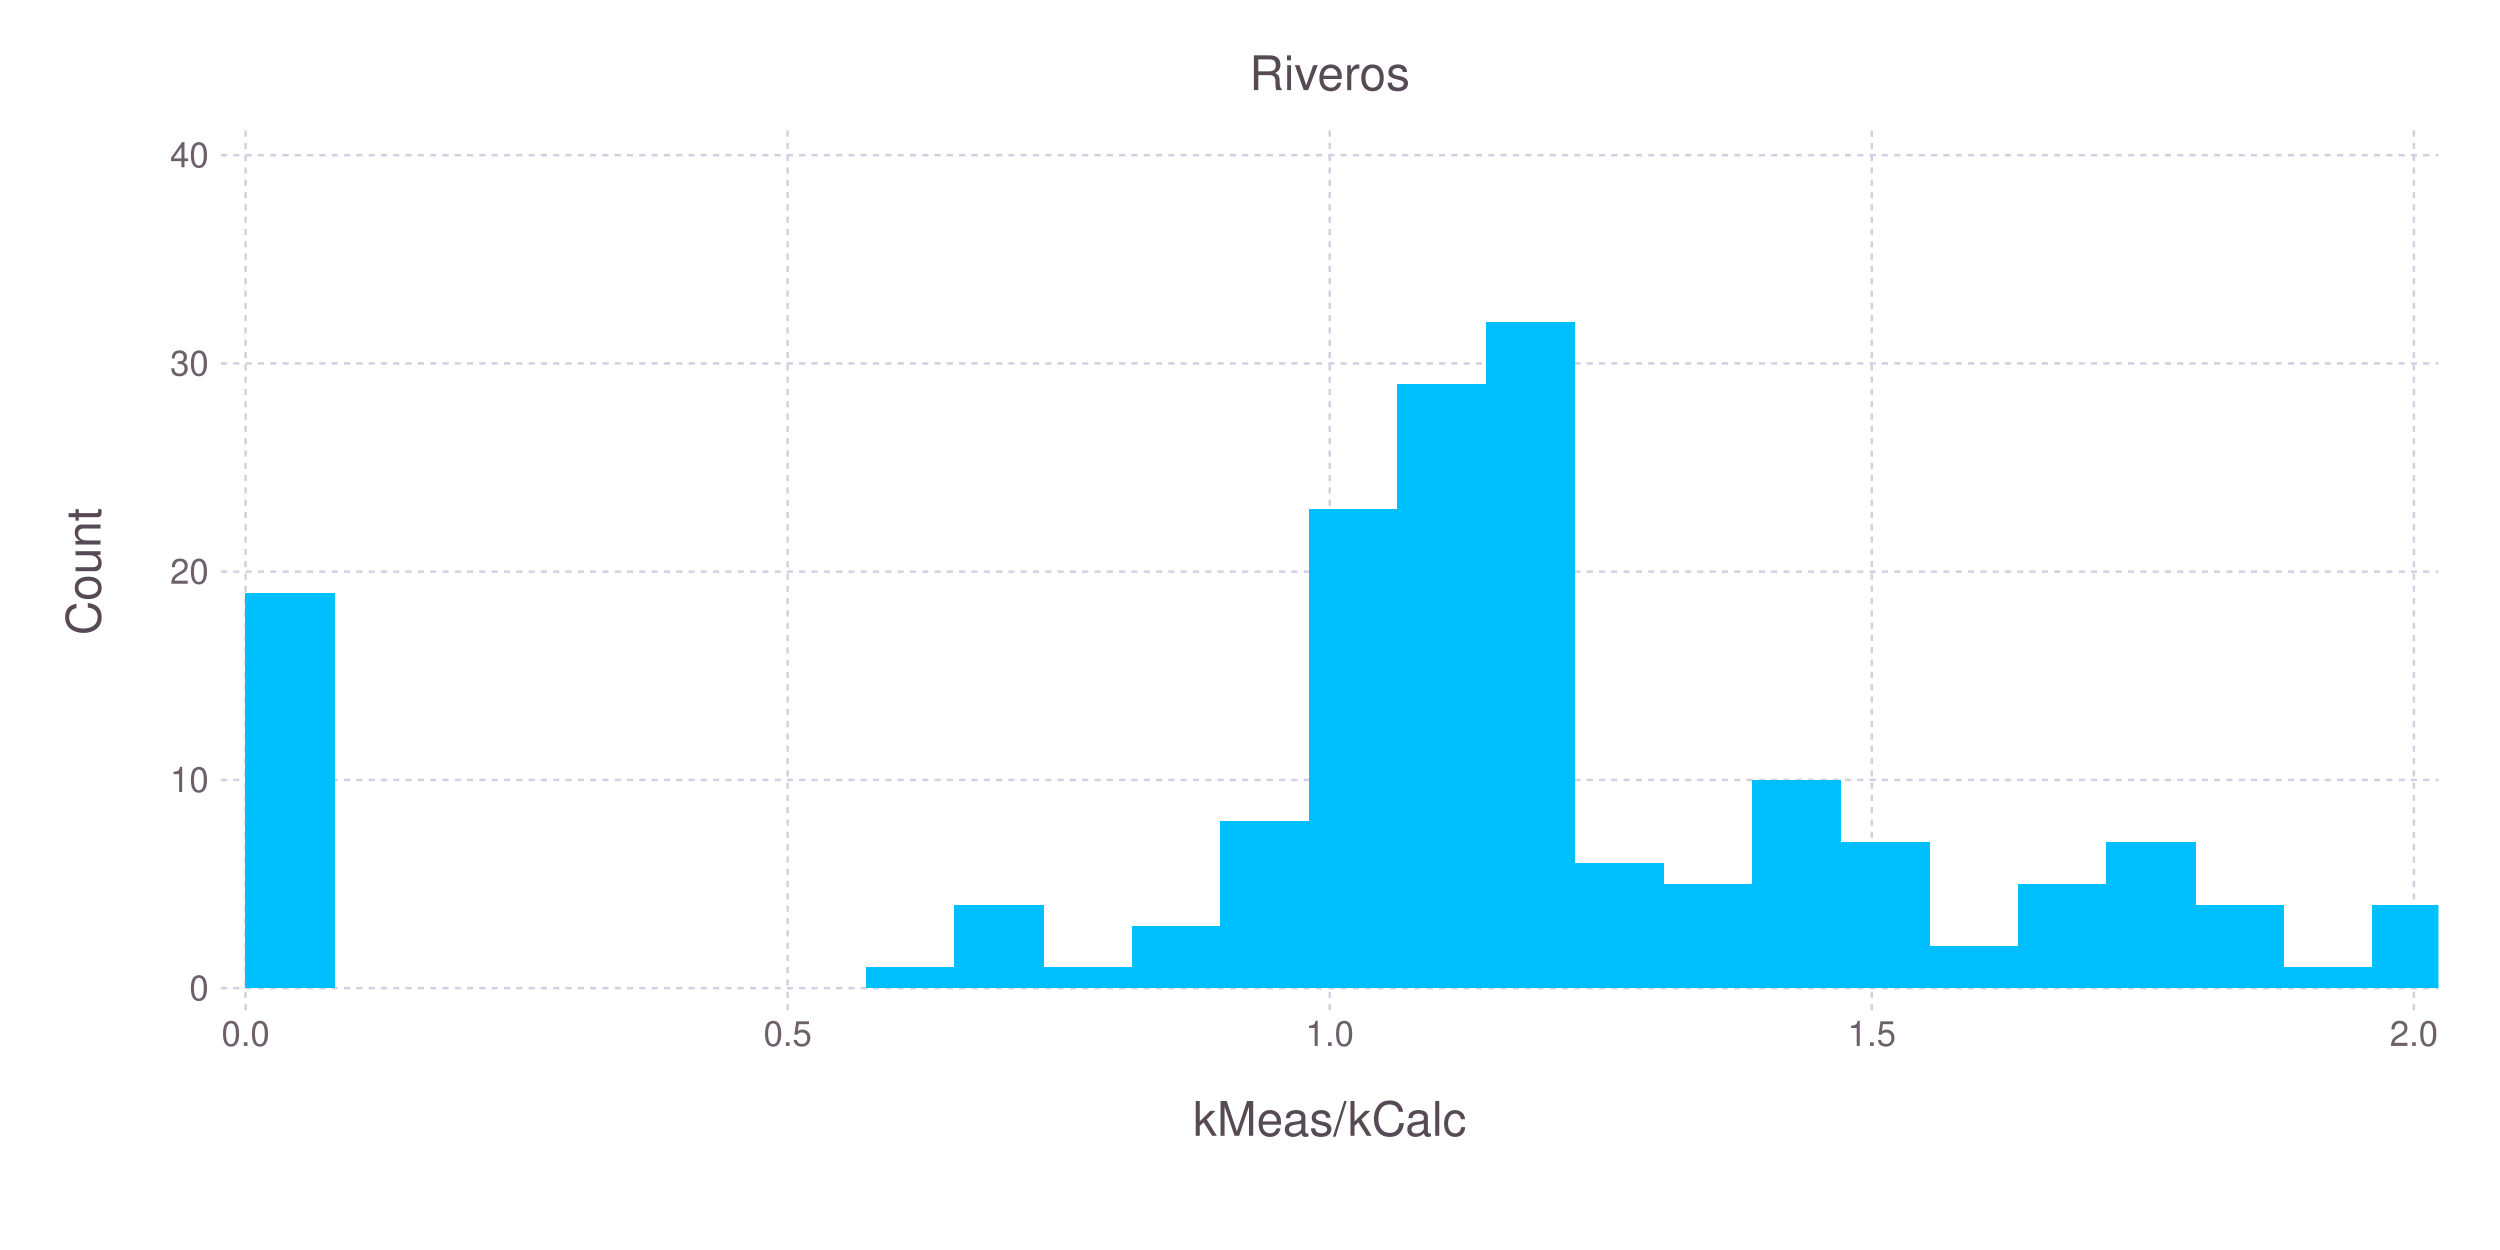
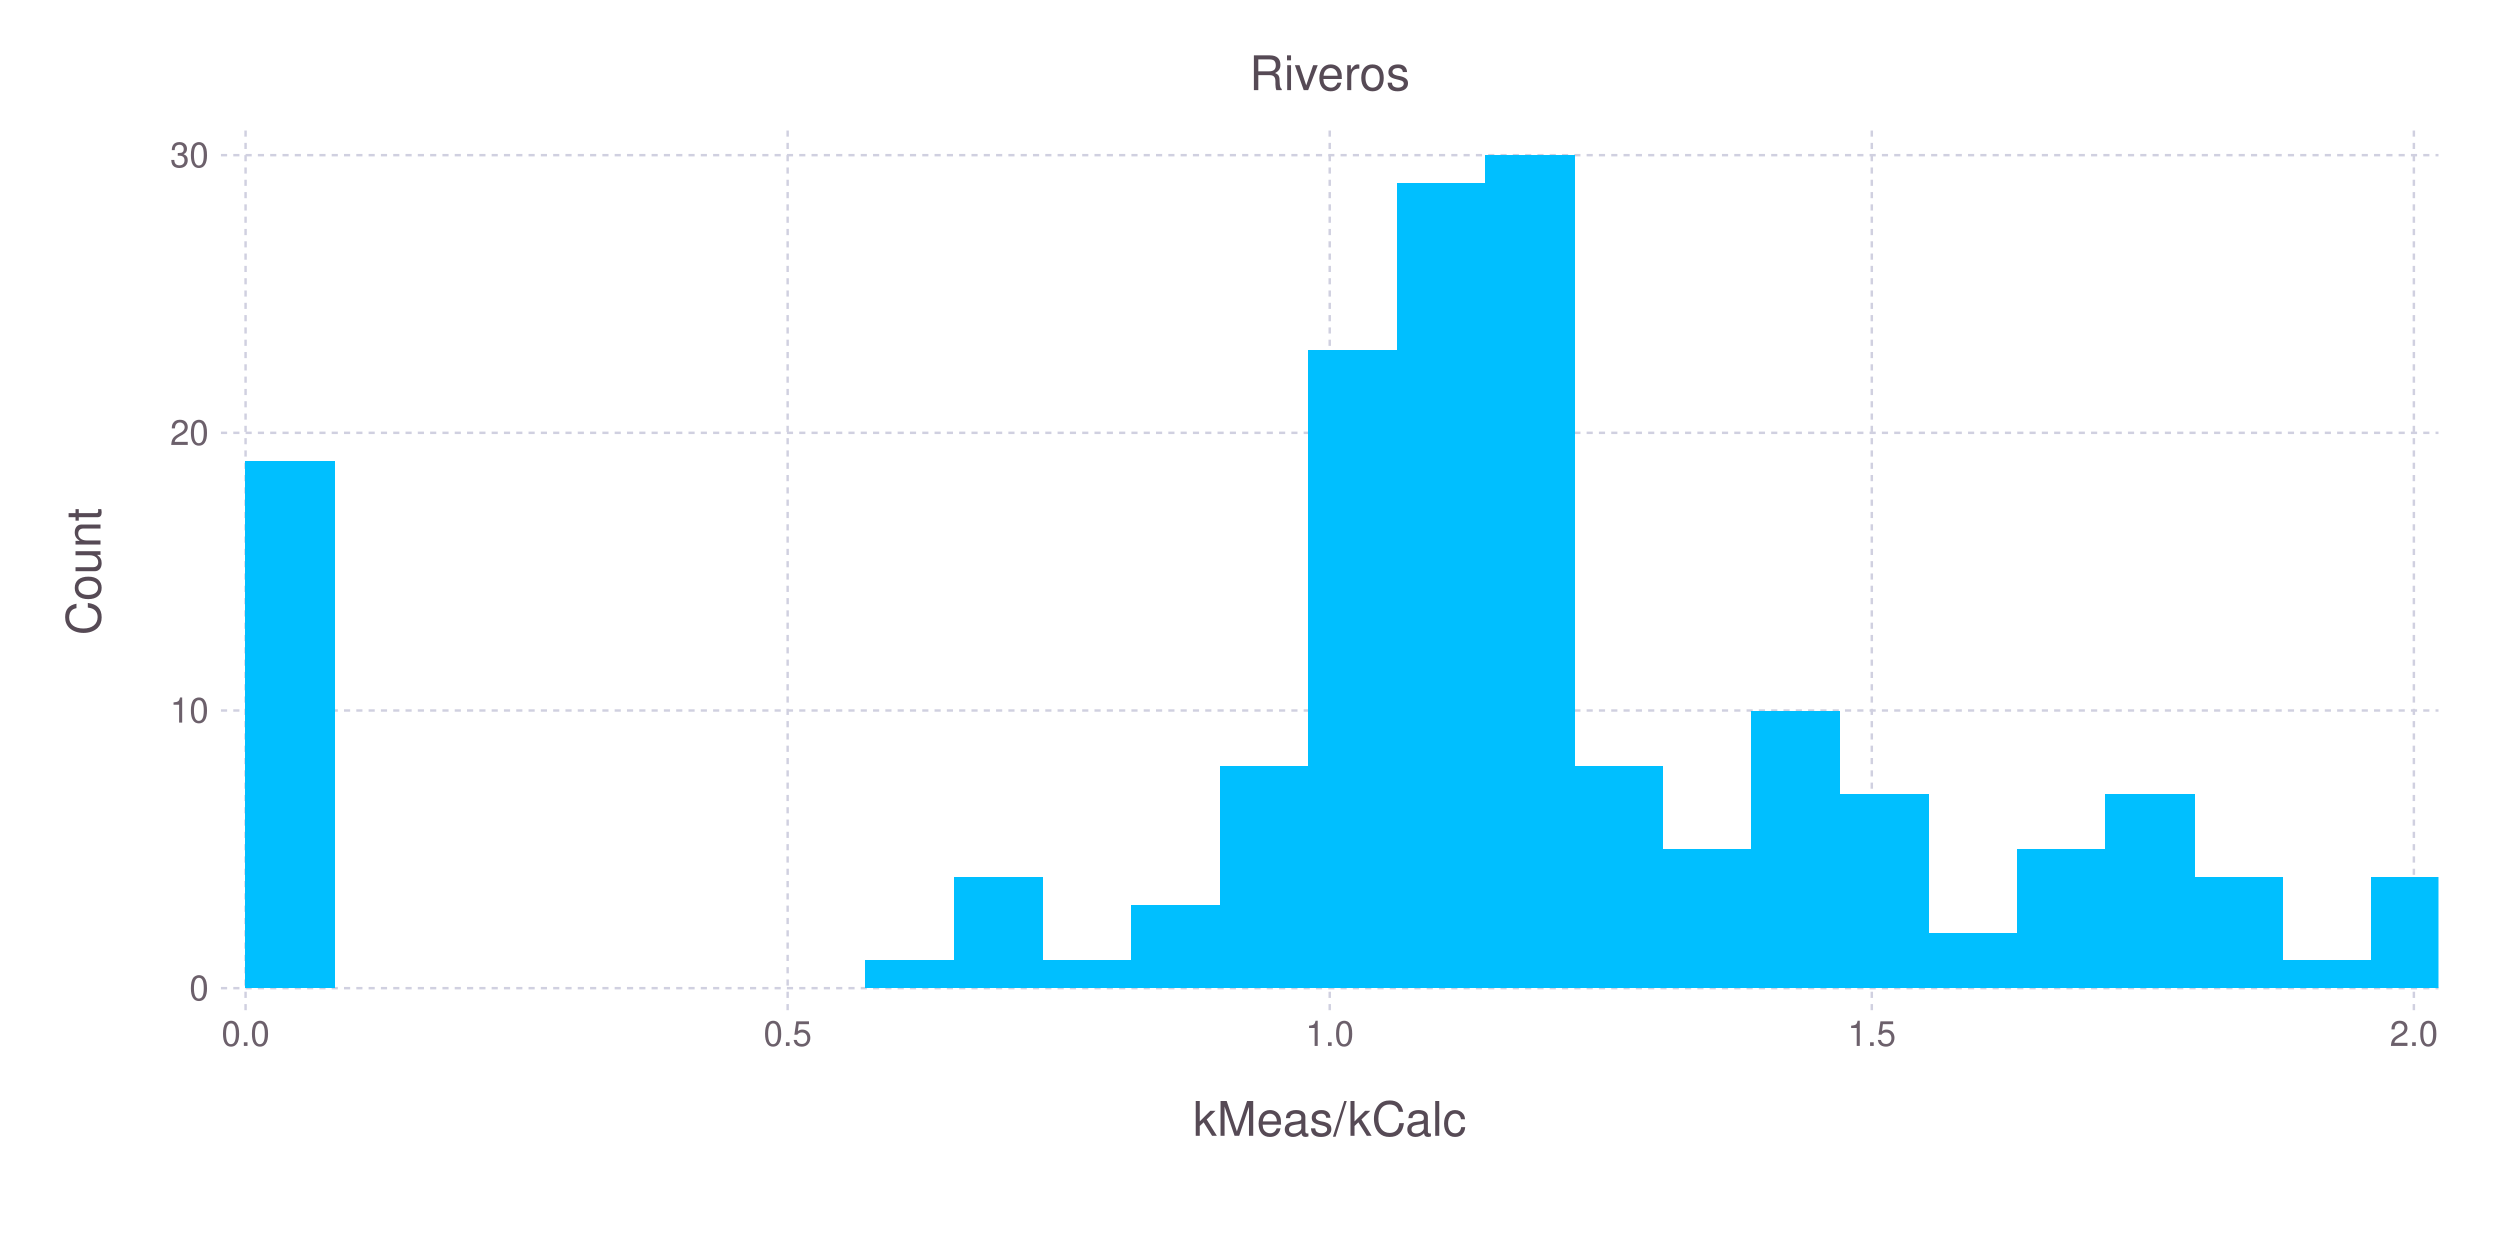
<svg xmlns="http://www.w3.org/2000/svg" version="1.2" width="203.2mm" height="101.6mm" viewBox="0 0 203.2 101.6" stroke="none" fill="#000000" stroke-width="0.3" font-size="3.88">
  <defs>
    <marker id="arrow" markerWidth="15" markerHeight="7" refX="5" refY="3.5" orient="auto" markerUnits="strokeWidth">
      <path d="M0,0 L15,3.5 L0,7 z" stroke="context-stroke" fill="context-stroke" />
    </marker>
  </defs>
-   <g class="plotroot xscalable yscalable" id="img-518900ed-1">
-     <g font-size="3.88" font-family="'PT Sans','Helvetica Neue','Helvetica',sans-serif" fill="#564A55" stroke="#000000" stroke-opacity="0.000" id="img-518900ed-2">
+   <g class="plotroot xscalable yscalable" id="img-01d139c8-1">
+     <g font-size="3.88" font-family="'PT Sans','Helvetica Neue','Helvetica',sans-serif" fill="#564A55" stroke="#000000" stroke-opacity="0.000" id="img-01d139c8-2">
      <g transform="translate(108.08,89.99)">
        <g class="primitive">
          <text text-anchor="middle" dy="0.6em">kMeas/kCalc</text>
        </g>
      </g>
    </g>
-     <g class="guide xlabels" font-size="2.82" font-family="'PT Sans Caption','Helvetica Neue','Helvetica',sans-serif" fill="#6C606B" id="img-518900ed-3">
+     <g class="guide xlabels" font-size="2.82" font-family="'PT Sans Caption','Helvetica Neue','Helvetica',sans-serif" fill="#6C606B" id="img-01d139c8-3">
      <g transform="translate(19.96,83.32)">
        <g class="primitive">
          <text text-anchor="middle" dy="0.6em">0.0</text>
        </g>
      </g>
      <g transform="translate(64.02,83.32)">
        <g class="primitive">
          <text text-anchor="middle" dy="0.6em">0.5</text>
        </g>
      </g>
      <g transform="translate(108.08,83.32)">
        <g class="primitive">
          <text text-anchor="middle" dy="0.6em">1.0</text>
        </g>
      </g>
      <g transform="translate(152.14,83.32)">
        <g class="primitive">
          <text text-anchor="middle" dy="0.6em">1.5</text>
        </g>
      </g>
      <g transform="translate(196.2,83.32)">
        <g class="primitive">
          <text text-anchor="middle" dy="0.6em">2.0</text>
        </g>
      </g>
    </g>
-     <g clip-path="url(#img-518900ed-4)">
-       <g id="img-518900ed-5">
-         <g pointer-events="visible" stroke-width="0.3" fill="#000000" fill-opacity="0.000" stroke="#000000" stroke-opacity="0.000" class="guide background" id="img-518900ed-6">
-           <g transform="translate(108.08,46.46)" id="img-518900ed-7">
+     <g clip-path="url(#img-01d139c8-4)">
+       <g id="img-01d139c8-5">
+         <g pointer-events="visible" stroke-width="0.3" fill="#000000" fill-opacity="0.000" stroke="#000000" stroke-opacity="0.000" class="guide background" id="img-01d139c8-6">
+           <g transform="translate(108.08,46.46)" id="img-01d139c8-7">
            <path d="M-90.12,-35.85 L 90.12 -35.85 90.12 35.85 -90.12 35.85 z" class="primitive" />
          </g>
        </g>
-         <g class="guide ygridlines xfixed" stroke-dasharray="0.5,0.5" stroke-width="0.2" stroke="#D0D0E0" id="img-518900ed-8">
-           <g transform="translate(108.08,80.32)" id="img-518900ed-9">
-             <path fill="none" d="M-90.12,0 L 90.12 0" class="primitive" />
-           </g>
-           <g transform="translate(108.08,63.39)" id="img-518900ed-10">
-             <path fill="none" d="M-90.12,0 L 90.12 0" class="primitive" />
-           </g>
-           <g transform="translate(108.08,46.46)" id="img-518900ed-11">
-             <path fill="none" d="M-90.12,0 L 90.12 0" class="primitive" />
-           </g>
-           <g transform="translate(108.08,29.54)" id="img-518900ed-12">
-             <path fill="none" d="M-90.12,0 L 90.12 0" class="primitive" />
-           </g>
-           <g transform="translate(108.08,12.61)" id="img-518900ed-13">
-             <path fill="none" d="M-90.12,0 L 90.12 0" class="primitive" />
-           </g>
-         </g>
-         <g class="guide xgridlines yfixed" stroke-dasharray="0.5,0.5" stroke-width="0.2" stroke="#D0D0E0" id="img-518900ed-14">
-           <g transform="translate(19.96,46.46)" id="img-518900ed-15">
-             <path fill="none" d="M0,-35.85 L 0 35.85" class="primitive" />
-           </g>
-           <g transform="translate(64.02,46.46)" id="img-518900ed-16">
-             <path fill="none" d="M0,-35.85 L 0 35.85" class="primitive" />
-           </g>
-           <g transform="translate(108.08,46.46)" id="img-518900ed-17">
-             <path fill="none" d="M0,-35.85 L 0 35.85" class="primitive" />
-           </g>
-           <g transform="translate(152.14,46.46)" id="img-518900ed-18">
-             <path fill="none" d="M0,-35.85 L 0 35.85" class="primitive" />
-           </g>
-           <g transform="translate(196.2,46.46)" id="img-518900ed-19">
-             <path fill="none" d="M0,-35.85 L 0 35.85" class="primitive" />
-           </g>
-         </g>
-         <g class="plotpanel" id="img-518900ed-20">
-           <g shape-rendering="crispEdges" stroke-width="0.3" id="img-518900ed-21">
-             <g class="geometry" fill-opacity="1" stroke="#000000" stroke-opacity="0.000" fill="#00BFFF" id="img-518900ed-22">
-               <g transform="translate(23.56,64.24)" id="img-518900ed-23">
-                 <path d="M-3.63,-16.08 L 3.63 -16.08 3.63 16.08 -3.63 16.08 z" class="primitive" />
-               </g>
-               <g transform="translate(30.76,80.32)" id="img-518900ed-24">
-                 <path d="M-3.63,-0 L 3.63 -0 3.63 0 -3.63 0 z" class="primitive" />
-               </g>
-               <g transform="translate(37.97,80.32)" id="img-518900ed-25">
-                 <path d="M-3.63,-0 L 3.63 -0 3.63 0 -3.63 0 z" class="primitive" />
-               </g>
-               <g transform="translate(45.17,80.32)" id="img-518900ed-26">
-                 <path d="M-3.63,-0 L 3.63 -0 3.63 0 -3.63 0 z" class="primitive" />
-               </g>
-               <g transform="translate(52.38,80.32)" id="img-518900ed-27">
-                 <path d="M-3.63,-0 L 3.63 -0 3.63 0 -3.63 0 z" class="primitive" />
-               </g>
-               <g transform="translate(59.58,80.32)" id="img-518900ed-28">
-                 <path d="M-3.63,-0 L 3.63 -0 3.63 0 -3.63 0 z" class="primitive" />
-               </g>
-               <g transform="translate(66.78,80.32)" id="img-518900ed-29">
-                 <path d="M-3.63,-0 L 3.63 -0 3.63 0 -3.63 0 z" class="primitive" />
-               </g>
-               <g transform="translate(73.99,79.47)" id="img-518900ed-30">
-                 <path d="M-3.63,-0.85 L 3.63 -0.85 3.63 0.85 -3.63 0.85 z" class="primitive" />
-               </g>
-               <g transform="translate(81.19,76.93)" id="img-518900ed-31">
+         <g class="guide ygridlines xfixed" stroke-dasharray="0.5,0.5" stroke-width="0.2" stroke="#D0D0E0" id="img-01d139c8-8">
+           <g transform="translate(108.08,80.32)" id="img-01d139c8-9">
+             <path fill="none" d="M-90.12,0 L 90.12 0" class="primitive" />
+           </g>
+           <g transform="translate(108.08,57.75)" id="img-01d139c8-10">
+             <path fill="none" d="M-90.12,0 L 90.12 0" class="primitive" />
+           </g>
+           <g transform="translate(108.08,35.18)" id="img-01d139c8-11">
+             <path fill="none" d="M-90.12,0 L 90.12 0" class="primitive" />
+           </g>
+           <g transform="translate(108.08,12.61)" id="img-01d139c8-12">
+             <path fill="none" d="M-90.12,0 L 90.12 0" class="primitive" />
+           </g>
+         </g>
+         <g class="guide xgridlines yfixed" stroke-dasharray="0.5,0.5" stroke-width="0.2" stroke="#D0D0E0" id="img-01d139c8-13">
+           <g transform="translate(19.96,46.46)" id="img-01d139c8-14">
+             <path fill="none" d="M0,-35.85 L 0 35.85" class="primitive" />
+           </g>
+           <g transform="translate(64.02,46.46)" id="img-01d139c8-15">
+             <path fill="none" d="M0,-35.85 L 0 35.85" class="primitive" />
+           </g>
+           <g transform="translate(108.08,46.46)" id="img-01d139c8-16">
+             <path fill="none" d="M0,-35.85 L 0 35.85" class="primitive" />
+           </g>
+           <g transform="translate(152.14,46.46)" id="img-01d139c8-17">
+             <path fill="none" d="M0,-35.85 L 0 35.85" class="primitive" />
+           </g>
+           <g transform="translate(196.2,46.46)" id="img-01d139c8-18">
+             <path fill="none" d="M0,-35.85 L 0 35.85" class="primitive" />
+           </g>
+         </g>
+         <g class="plotpanel" id="img-01d139c8-19">
+           <g shape-rendering="crispEdges" stroke-width="0.3" id="img-01d139c8-20">
+             <g class="geometry" fill-opacity="1" stroke="#000000" stroke-opacity="0.000" fill="#00BFFF" id="img-01d139c8-21">
+               <g transform="translate(23.56,58.88)" id="img-01d139c8-22">
+                 <path d="M-3.63,-21.44 L 3.63 -21.44 3.63 21.44 -3.63 21.44 z" class="primitive" />
+               </g>
+               <g transform="translate(30.76,80.32)" id="img-01d139c8-23">
+                 <path d="M-3.63,-0 L 3.63 -0 3.63 0 -3.63 0 z" class="primitive" />
+               </g>
+               <g transform="translate(37.96,80.32)" id="img-01d139c8-24">
+                 <path d="M-3.63,-0 L 3.63 -0 3.63 0 -3.63 0 z" class="primitive" />
+               </g>
+               <g transform="translate(45.16,80.32)" id="img-01d139c8-25">
+                 <path d="M-3.63,-0 L 3.63 -0 3.63 0 -3.63 0 z" class="primitive" />
+               </g>
+               <g transform="translate(52.36,80.32)" id="img-01d139c8-26">
+                 <path d="M-3.63,-0 L 3.63 -0 3.63 0 -3.63 0 z" class="primitive" />
+               </g>
+               <g transform="translate(59.56,80.32)" id="img-01d139c8-27">
+                 <path d="M-3.63,-0 L 3.63 -0 3.63 0 -3.63 0 z" class="primitive" />
+               </g>
+               <g transform="translate(66.76,80.32)" id="img-01d139c8-28">
+                 <path d="M-3.63,-0 L 3.63 -0 3.63 0 -3.63 0 z" class="primitive" />
+               </g>
+               <g transform="translate(73.96,79.19)" id="img-01d139c8-29">
+                 <path d="M-3.63,-1.13 L 3.63 -1.13 3.63 1.13 -3.63 1.13 z" class="primitive" />
+               </g>
+               <g transform="translate(81.16,75.8)" id="img-01d139c8-30">
+                 <path d="M-3.63,-4.51 L 3.63 -4.51 3.63 4.51 -3.63 4.51 z" class="primitive" />
+               </g>
+               <g transform="translate(88.36,79.19)" id="img-01d139c8-31">
+                 <path d="M-3.63,-1.13 L 3.63 -1.13 3.63 1.13 -3.63 1.13 z" class="primitive" />
+               </g>
+               <g transform="translate(95.56,76.93)" id="img-01d139c8-32">
                <path d="M-3.63,-3.39 L 3.63 -3.39 3.63 3.39 -3.63 3.39 z" class="primitive" />
              </g>
-               <g transform="translate(88.4,79.47)" id="img-518900ed-32">
-                 <path d="M-3.63,-0.85 L 3.63 -0.85 3.63 0.85 -3.63 0.85 z" class="primitive" />
-               </g>
-               <g transform="translate(95.6,77.78)" id="img-518900ed-33">
-                 <path d="M-3.63,-2.54 L 3.63 -2.54 3.63 2.54 -3.63 2.54 z" class="primitive" />
-               </g>
-               <g transform="translate(102.8,73.54)" id="img-518900ed-34">
-                 <path d="M-3.63,-6.77 L 3.63 -6.77 3.63 6.77 -3.63 6.77 z" class="primitive" />
-               </g>
-               <g transform="translate(110.01,60.85)" id="img-518900ed-35">
-                 <path d="M-3.63,-19.46 L 3.63 -19.46 3.63 19.46 -3.63 19.46 z" class="primitive" />
-               </g>
-               <g transform="translate(117.21,55.77)" id="img-518900ed-36">
-                 <path d="M-3.63,-24.54 L 3.63 -24.54 3.63 24.54 -3.63 24.54 z" class="primitive" />
-               </g>
-               <g transform="translate(124.42,53.23)" id="img-518900ed-37">
-                 <path d="M-3.63,-27.08 L 3.63 -27.08 3.63 27.08 -3.63 27.08 z" class="primitive" />
-               </g>
-               <g transform="translate(131.62,75.24)" id="img-518900ed-38">
-                 <path d="M-3.63,-5.08 L 3.63 -5.08 3.63 5.08 -3.63 5.08 z" class="primitive" />
-               </g>
-               <g transform="translate(138.82,76.08)" id="img-518900ed-39">
-                 <path d="M-3.63,-4.23 L 3.63 -4.23 3.63 4.23 -3.63 4.23 z" class="primitive" />
-               </g>
-               <g transform="translate(146.03,71.85)" id="img-518900ed-40">
-                 <path d="M-3.63,-8.46 L 3.63 -8.46 3.63 8.46 -3.63 8.46 z" class="primitive" />
-               </g>
-               <g transform="translate(153.23,74.39)" id="img-518900ed-41">
-                 <path d="M-3.63,-5.92 L 3.63 -5.92 3.63 5.92 -3.63 5.92 z" class="primitive" />
-               </g>
-               <g transform="translate(160.44,78.62)" id="img-518900ed-42">
-                 <path d="M-3.63,-1.69 L 3.63 -1.69 3.63 1.69 -3.63 1.69 z" class="primitive" />
-               </g>
-               <g transform="translate(167.64,76.08)" id="img-518900ed-43">
-                 <path d="M-3.63,-4.23 L 3.63 -4.23 3.63 4.23 -3.63 4.23 z" class="primitive" />
-               </g>
-               <g transform="translate(174.84,74.39)" id="img-518900ed-44">
-                 <path d="M-3.63,-5.92 L 3.63 -5.92 3.63 5.92 -3.63 5.92 z" class="primitive" />
-               </g>
-               <g transform="translate(182.05,76.93)" id="img-518900ed-45">
+               <g transform="translate(102.76,71.29)" id="img-01d139c8-33">
+                 <path d="M-3.63,-9.03 L 3.63 -9.03 3.63 9.03 -3.63 9.03 z" class="primitive" />
+               </g>
+               <g transform="translate(109.96,54.36)" id="img-01d139c8-34">
+                 <path d="M-3.63,-25.95 L 3.63 -25.95 3.63 25.95 -3.63 25.95 z" class="primitive" />
+               </g>
+               <g transform="translate(117.16,47.59)" id="img-01d139c8-35">
+                 <path d="M-3.63,-32.72 L 3.63 -32.72 3.63 32.72 -3.63 32.72 z" class="primitive" />
+               </g>
+               <g transform="translate(124.36,46.46)" id="img-01d139c8-36">
+                 <path d="M-3.63,-33.85 L 3.63 -33.85 3.63 33.85 -3.63 33.85 z" class="primitive" />
+               </g>
+               <g transform="translate(131.56,71.29)" id="img-01d139c8-37">
+                 <path d="M-3.63,-9.03 L 3.63 -9.03 3.63 9.03 -3.63 9.03 z" class="primitive" />
+               </g>
+               <g transform="translate(138.76,74.67)" id="img-01d139c8-38">
+                 <path d="M-3.63,-5.64 L 3.63 -5.64 3.63 5.64 -3.63 5.64 z" class="primitive" />
+               </g>
+               <g transform="translate(145.96,69.03)" id="img-01d139c8-39">
+                 <path d="M-3.63,-11.28 L 3.63 -11.28 3.63 11.28 -3.63 11.28 z" class="primitive" />
+               </g>
+               <g transform="translate(153.16,72.42)" id="img-01d139c8-40">
+                 <path d="M-3.63,-7.9 L 3.63 -7.9 3.63 7.9 -3.63 7.9 z" class="primitive" />
+               </g>
+               <g transform="translate(160.36,78.06)" id="img-01d139c8-41">
+                 <path d="M-3.63,-2.26 L 3.63 -2.26 3.63 2.26 -3.63 2.26 z" class="primitive" />
+               </g>
+               <g transform="translate(167.56,74.67)" id="img-01d139c8-42">
+                 <path d="M-3.63,-5.64 L 3.63 -5.64 3.63 5.64 -3.63 5.64 z" class="primitive" />
+               </g>
+               <g transform="translate(174.76,72.42)" id="img-01d139c8-43">
+                 <path d="M-3.63,-7.9 L 3.63 -7.9 3.63 7.9 -3.63 7.9 z" class="primitive" />
+               </g>
+               <g transform="translate(181.96,75.8)" id="img-01d139c8-44">
+                 <path d="M-3.63,-4.51 L 3.63 -4.51 3.63 4.51 -3.63 4.51 z" class="primitive" />
+               </g>
+               <g transform="translate(189.16,79.19)" id="img-01d139c8-45">
+                 <path d="M-3.63,-1.13 L 3.63 -1.13 3.63 1.13 -3.63 1.13 z" class="primitive" />
+               </g>
+               <g transform="translate(196.36,75.8)" id="img-01d139c8-46">
+                 <path d="M-3.63,-4.51 L 3.63 -4.51 3.63 4.51 -3.63 4.51 z" class="primitive" />
+               </g>
+               <g transform="translate(203.57,79.19)" id="img-01d139c8-47">
+                 <path d="M-3.63,-1.13 L 3.63 -1.13 3.63 1.13 -3.63 1.13 z" class="primitive" />
+               </g>
+               <g transform="translate(210.77,78.06)" id="img-01d139c8-48">
+                 <path d="M-3.63,-2.26 L 3.63 -2.26 3.63 2.26 -3.63 2.26 z" class="primitive" />
+               </g>
+               <g transform="translate(217.97,79.19)" id="img-01d139c8-49">
+                 <path d="M-3.63,-1.13 L 3.63 -1.13 3.63 1.13 -3.63 1.13 z" class="primitive" />
+               </g>
+               <g transform="translate(225.17,78.06)" id="img-01d139c8-50">
+                 <path d="M-3.63,-2.26 L 3.63 -2.26 3.63 2.26 -3.63 2.26 z" class="primitive" />
+               </g>
+               <g transform="translate(232.37,76.93)" id="img-01d139c8-51">
                <path d="M-3.63,-3.39 L 3.63 -3.39 3.63 3.39 -3.63 3.39 z" class="primitive" />
              </g>
-               <g transform="translate(189.25,79.47)" id="img-518900ed-46">
-                 <path d="M-3.63,-0.85 L 3.63 -0.85 3.63 0.85 -3.63 0.85 z" class="primitive" />
-               </g>
-               <g transform="translate(196.46,76.93)" id="img-518900ed-47">
+               <g transform="translate(239.57,79.19)" id="img-01d139c8-52">
+                 <path d="M-3.63,-1.13 L 3.63 -1.13 3.63 1.13 -3.63 1.13 z" class="primitive" />
+               </g>
+               <g transform="translate(246.77,80.32)" id="img-01d139c8-53">
+                 <path d="M-3.63,-0 L 3.63 -0 3.63 0 -3.63 0 z" class="primitive" />
+               </g>
+               <g transform="translate(253.97,78.06)" id="img-01d139c8-54">
+                 <path d="M-3.63,-2.26 L 3.63 -2.26 3.63 2.26 -3.63 2.26 z" class="primitive" />
+               </g>
+               <g transform="translate(261.17,76.93)" id="img-01d139c8-55">
                <path d="M-3.63,-3.39 L 3.63 -3.39 3.63 3.39 -3.63 3.39 z" class="primitive" />
              </g>
-               <g transform="translate(203.66,79.47)" id="img-518900ed-48">
-                 <path d="M-3.63,-0.85 L 3.63 -0.85 3.63 0.85 -3.63 0.85 z" class="primitive" />
-               </g>
-               <g transform="translate(210.86,78.62)" id="img-518900ed-49">
-                 <path d="M-3.63,-1.69 L 3.63 -1.69 3.63 1.69 -3.63 1.69 z" class="primitive" />
-               </g>
-               <g transform="translate(218.07,79.47)" id="img-518900ed-50">
-                 <path d="M-3.63,-0.85 L 3.63 -0.85 3.63 0.85 -3.63 0.85 z" class="primitive" />
-               </g>
-               <g transform="translate(225.27,78.62)" id="img-518900ed-51">
-                 <path d="M-3.63,-1.69 L 3.63 -1.69 3.63 1.69 -3.63 1.69 z" class="primitive" />
-               </g>
-               <g transform="translate(232.48,77.78)" id="img-518900ed-52">
-                 <path d="M-3.63,-2.54 L 3.63 -2.54 3.63 2.54 -3.63 2.54 z" class="primitive" />
-               </g>
-               <g transform="translate(239.68,79.47)" id="img-518900ed-53">
-                 <path d="M-3.63,-0.85 L 3.63 -0.85 3.63 0.85 -3.63 0.85 z" class="primitive" />
-               </g>
-               <g transform="translate(246.88,79.47)" id="img-518900ed-54">
-                 <path d="M-3.63,-0.85 L 3.63 -0.85 3.63 0.85 -3.63 0.85 z" class="primitive" />
-               </g>
-               <g transform="translate(254.09,79.47)" id="img-518900ed-55">
-                 <path d="M-3.63,-0.85 L 3.63 -0.85 3.63 0.85 -3.63 0.85 z" class="primitive" />
-               </g>
-               <g transform="translate(261.29,77.78)" id="img-518900ed-56">
-                 <path d="M-3.63,-2.54 L 3.63 -2.54 3.63 2.54 -3.63 2.54 z" class="primitive" />
-               </g>
-               <g transform="translate(268.5,79.47)" id="img-518900ed-57">
-                 <path d="M-3.63,-0.85 L 3.63 -0.85 3.63 0.85 -3.63 0.85 z" class="primitive" />
-               </g>
-               <g transform="translate(275.7,80.32)" id="img-518900ed-58">
-                 <path d="M-3.63,-0 L 3.63 -0 3.63 0 -3.63 0 z" class="primitive" />
-               </g>
-               <g transform="translate(282.9,78.62)" id="img-518900ed-59">
-                 <path d="M-3.63,-1.69 L 3.63 -1.69 3.63 1.69 -3.63 1.69 z" class="primitive" />
-               </g>
-               <g transform="translate(290.11,80.32)" id="img-518900ed-60">
-                 <path d="M-3.63,-0 L 3.63 -0 3.63 0 -3.63 0 z" class="primitive" />
-               </g>
-               <g transform="translate(297.31,80.32)" id="img-518900ed-61">
-                 <path d="M-3.63,-0 L 3.63 -0 3.63 0 -3.63 0 z" class="primitive" />
-               </g>
-               <g transform="translate(304.52,80.32)" id="img-518900ed-62">
-                 <path d="M-3.63,-0 L 3.63 -0 3.63 0 -3.63 0 z" class="primitive" />
-               </g>
-               <g transform="translate(311.72,80.32)" id="img-518900ed-63">
-                 <path d="M-3.63,-0 L 3.63 -0 3.63 0 -3.63 0 z" class="primitive" />
-               </g>
-               <g transform="translate(318.92,80.32)" id="img-518900ed-64">
-                 <path d="M-3.63,-0 L 3.63 -0 3.63 0 -3.63 0 z" class="primitive" />
-               </g>
-               <g transform="translate(326.13,80.32)" id="img-518900ed-65">
-                 <path d="M-3.63,-0 L 3.63 -0 3.63 0 -3.63 0 z" class="primitive" />
-               </g>
-               <g transform="translate(333.33,80.32)" id="img-518900ed-66">
-                 <path d="M-3.63,-0 L 3.63 -0 3.63 0 -3.63 0 z" class="primitive" />
-               </g>
-               <g transform="translate(340.54,80.32)" id="img-518900ed-67">
-                 <path d="M-3.63,-0 L 3.63 -0 3.63 0 -3.63 0 z" class="primitive" />
-               </g>
-               <g transform="translate(347.74,80.32)" id="img-518900ed-68">
-                 <path d="M-3.63,-0 L 3.63 -0 3.63 0 -3.63 0 z" class="primitive" />
-               </g>
-               <g transform="translate(354.94,80.32)" id="img-518900ed-69">
-                 <path d="M-3.63,-0 L 3.63 -0 3.63 0 -3.63 0 z" class="primitive" />
-               </g>
-               <g transform="translate(362.15,80.32)" id="img-518900ed-70">
-                 <path d="M-3.63,-0 L 3.63 -0 3.63 0 -3.63 0 z" class="primitive" />
-               </g>
-               <g transform="translate(369.35,80.32)" id="img-518900ed-71">
-                 <path d="M-3.63,-0 L 3.63 -0 3.63 0 -3.63 0 z" class="primitive" />
-               </g>
-               <g transform="translate(376.56,79.47)" id="img-518900ed-72">
-                 <path d="M-3.63,-0.85 L 3.63 -0.85 3.63 0.85 -3.63 0.85 z" class="primitive" />
+               <g transform="translate(268.37,79.19)" id="img-01d139c8-56">
+                 <path d="M-3.63,-1.13 L 3.63 -1.13 3.63 1.13 -3.63 1.13 z" class="primitive" />
+               </g>
+               <g transform="translate(275.57,80.32)" id="img-01d139c8-57">
+                 <path d="M-3.63,-0 L 3.63 -0 3.63 0 -3.63 0 z" class="primitive" />
+               </g>
+               <g transform="translate(282.77,78.06)" id="img-01d139c8-58">
+                 <path d="M-3.63,-2.26 L 3.63 -2.26 3.63 2.26 -3.63 2.26 z" class="primitive" />
+               </g>
+               <g transform="translate(289.97,80.32)" id="img-01d139c8-59">
+                 <path d="M-3.63,-0 L 3.63 -0 3.63 0 -3.63 0 z" class="primitive" />
+               </g>
+               <g transform="translate(297.17,80.32)" id="img-01d139c8-60">
+                 <path d="M-3.63,-0 L 3.63 -0 3.63 0 -3.63 0 z" class="primitive" />
+               </g>
+               <g transform="translate(304.37,80.32)" id="img-01d139c8-61">
+                 <path d="M-3.63,-0 L 3.63 -0 3.63 0 -3.63 0 z" class="primitive" />
+               </g>
+               <g transform="translate(311.57,80.32)" id="img-01d139c8-62">
+                 <path d="M-3.63,-0 L 3.63 -0 3.63 0 -3.63 0 z" class="primitive" />
+               </g>
+               <g transform="translate(318.77,80.32)" id="img-01d139c8-63">
+                 <path d="M-3.63,-0 L 3.63 -0 3.63 0 -3.63 0 z" class="primitive" />
+               </g>
+               <g transform="translate(325.97,80.32)" id="img-01d139c8-64">
+                 <path d="M-3.63,-0 L 3.63 -0 3.63 0 -3.63 0 z" class="primitive" />
+               </g>
+               <g transform="translate(333.17,80.32)" id="img-01d139c8-65">
+                 <path d="M-3.63,-0 L 3.63 -0 3.63 0 -3.63 0 z" class="primitive" />
+               </g>
+               <g transform="translate(340.37,80.32)" id="img-01d139c8-66">
+                 <path d="M-3.63,-0 L 3.63 -0 3.63 0 -3.63 0 z" class="primitive" />
+               </g>
+               <g transform="translate(347.57,80.32)" id="img-01d139c8-67">
+                 <path d="M-3.63,-0 L 3.63 -0 3.63 0 -3.63 0 z" class="primitive" />
+               </g>
+               <g transform="translate(354.77,80.32)" id="img-01d139c8-68">
+                 <path d="M-3.63,-0 L 3.63 -0 3.63 0 -3.63 0 z" class="primitive" />
+               </g>
+               <g transform="translate(361.97,80.32)" id="img-01d139c8-69">
+                 <path d="M-3.63,-0 L 3.63 -0 3.63 0 -3.63 0 z" class="primitive" />
+               </g>
+               <g transform="translate(369.17,80.32)" id="img-01d139c8-70">
+                 <path d="M-3.63,-0 L 3.63 -0 3.63 0 -3.63 0 z" class="primitive" />
+               </g>
+               <g transform="translate(376.37,79.19)" id="img-01d139c8-71">
+                 <path d="M-3.63,-1.13 L 3.63 -1.13 3.63 1.13 -3.63 1.13 z" class="primitive" />
              </g>
            </g>
          </g>
        </g>
      </g>
    </g>
-     <g class="guide ylabels" font-size="2.82" font-family="'PT Sans Caption','Helvetica Neue','Helvetica',sans-serif" fill="#6C606B" id="img-518900ed-73">
-       <g transform="translate(16.96,80.32)" id="img-518900ed-74">
+     <g class="guide ylabels" font-size="2.82" font-family="'PT Sans Caption','Helvetica Neue','Helvetica',sans-serif" fill="#6C606B" id="img-01d139c8-72">
+       <g transform="translate(16.96,80.32)" id="img-01d139c8-73">
        <g class="primitive">
          <text text-anchor="end" dy="0.35em">0</text>
        </g>
      </g>
-       <g transform="translate(16.96,63.39)" id="img-518900ed-75">
+       <g transform="translate(16.96,57.75)" id="img-01d139c8-74">
        <g class="primitive">
          <text text-anchor="end" dy="0.35em">10</text>
        </g>
      </g>
-       <g transform="translate(16.96,46.46)" id="img-518900ed-76">
+       <g transform="translate(16.96,35.18)" id="img-01d139c8-75">
        <g class="primitive">
          <text text-anchor="end" dy="0.35em">20</text>
        </g>
      </g>
-       <g transform="translate(16.96,29.54)" id="img-518900ed-77">
+       <g transform="translate(16.96,12.61)" id="img-01d139c8-76">
        <g class="primitive">
          <text text-anchor="end" dy="0.35em">30</text>
        </g>
      </g>
-       <g transform="translate(16.96,12.61)" id="img-518900ed-78">
-         <g class="primitive">
-           <text text-anchor="end" dy="0.35em">40</text>
-         </g>
-       </g>
-     </g>
-     <g font-size="3.88" font-family="'PT Sans','Helvetica Neue','Helvetica',sans-serif" fill="#564A55" stroke="#000000" stroke-opacity="0.000" id="img-518900ed-79">
-       <g transform="translate(8.81,44.46)" id="img-518900ed-80">
+     </g>
+     <g font-size="3.88" font-family="'PT Sans','Helvetica Neue','Helvetica',sans-serif" fill="#564A55" stroke="#000000" stroke-opacity="0.000" id="img-01d139c8-77">
+       <g transform="translate(8.81,44.46)" id="img-01d139c8-78">
        <g class="primitive">
          <text text-anchor="middle" dy="0.35em" transform="rotate(-90,0, 2)">Count</text>
        </g>
      </g>
    </g>
-     <g font-size="3.88" font-family="'PT Sans','Helvetica Neue','Helvetica',sans-serif" fill="#564A55" stroke="#000000" stroke-opacity="0.000" id="img-518900ed-81">
-       <g transform="translate(108.08,5)" id="img-518900ed-82">
+     <g font-size="3.88" font-family="'PT Sans','Helvetica Neue','Helvetica',sans-serif" fill="#564A55" stroke="#000000" stroke-opacity="0.000" id="img-01d139c8-79">
+       <g transform="translate(108.08,5)" id="img-01d139c8-80">
        <g class="primitive">
          <text text-anchor="middle" dy="0.6em">Riveros</text>
        </g>
      </g>
    </g>
  </g>
  <defs>
-     <clipPath id="img-518900ed-4">
+     <clipPath id="img-01d139c8-4">
      <path d="M17.96,10.61 L 198.2 10.61 198.2 82.32 17.96 82.32" />
    </clipPath>
  </defs>
</svg>
